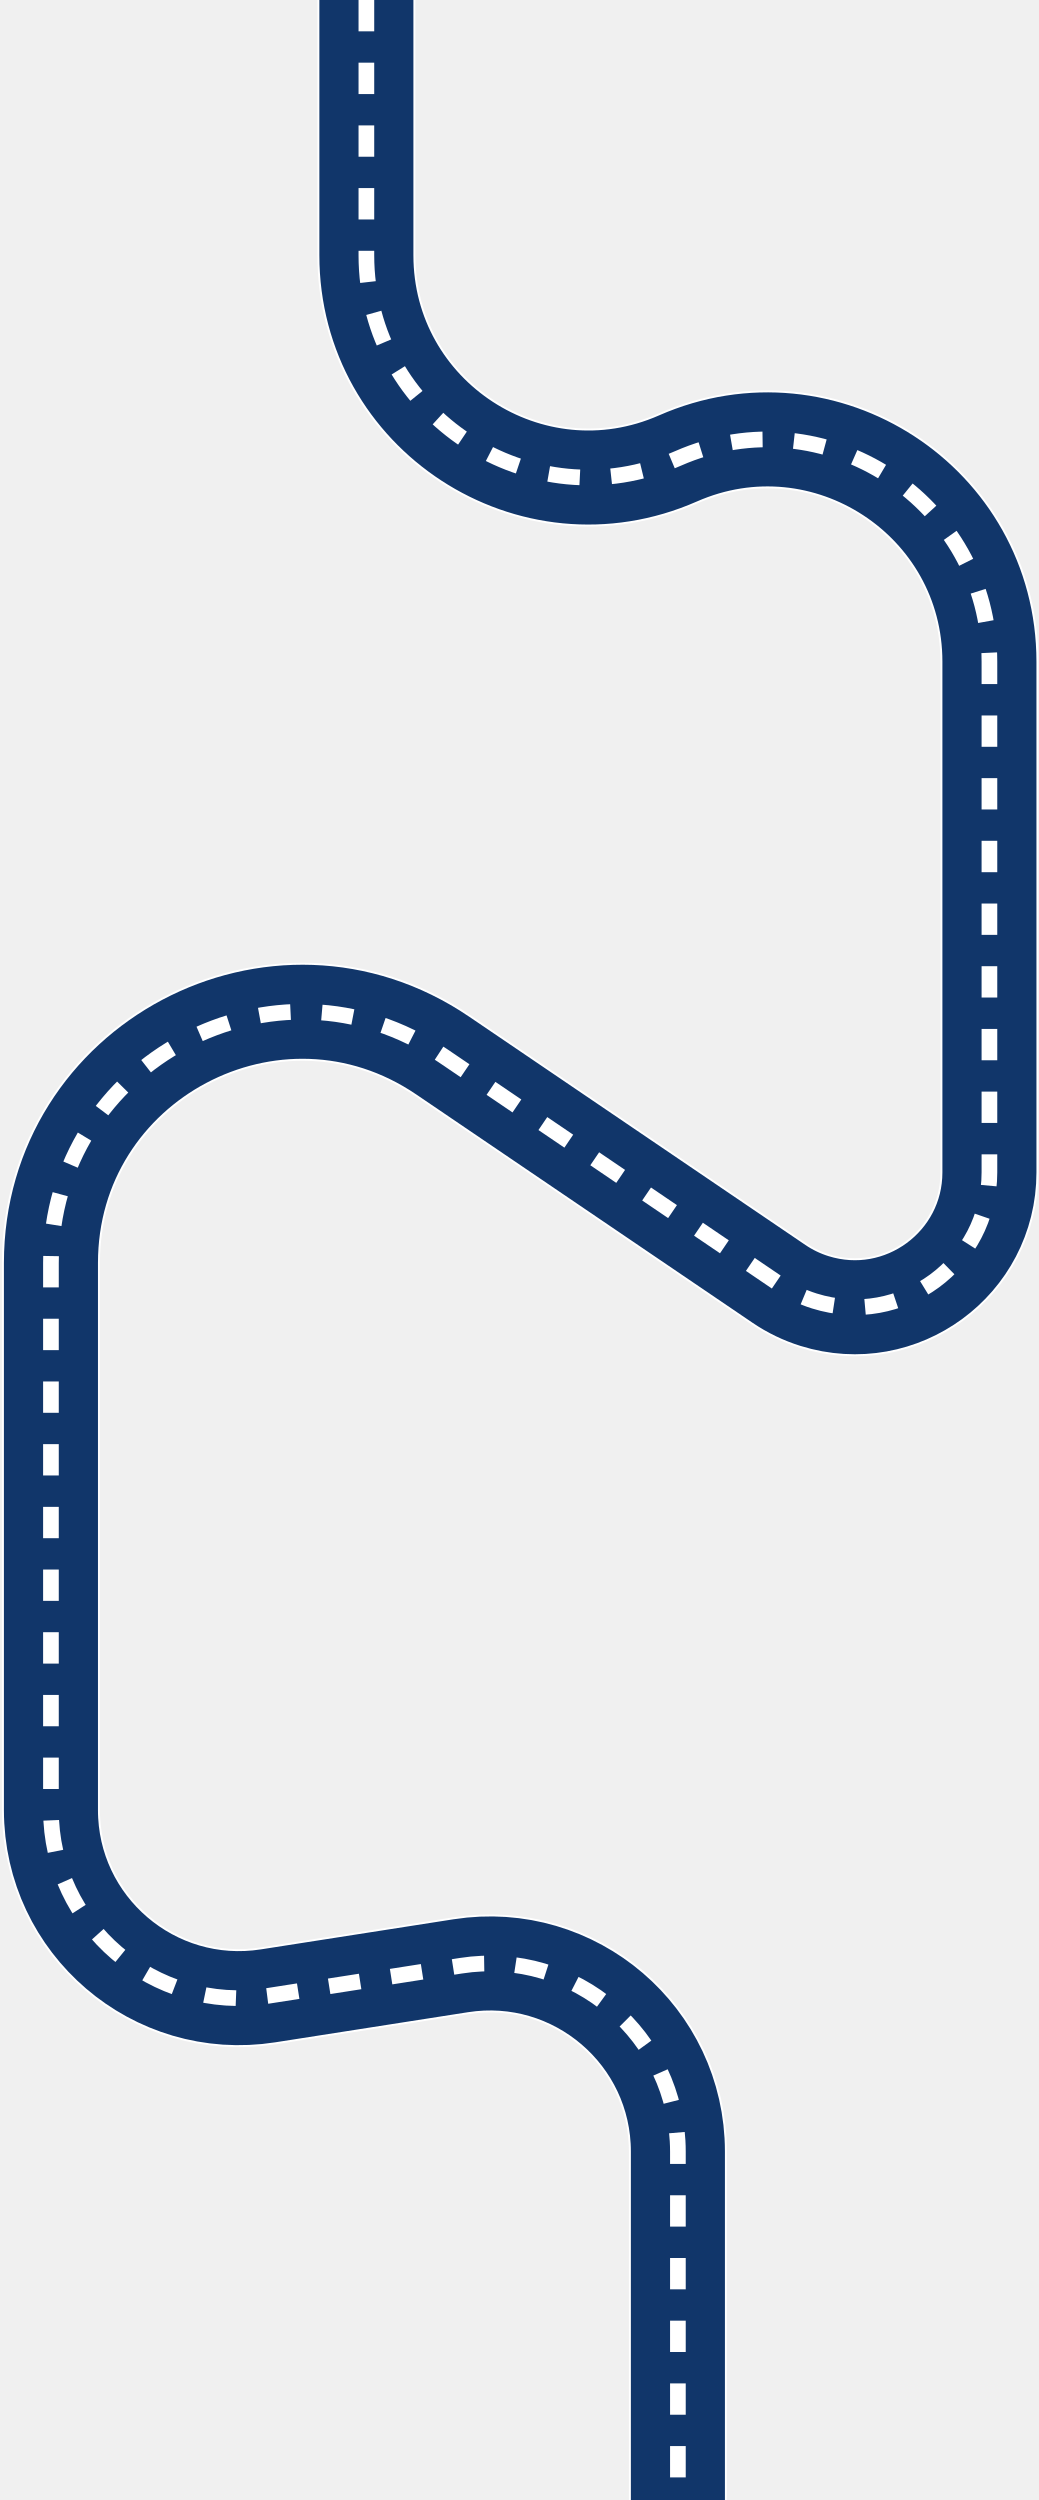
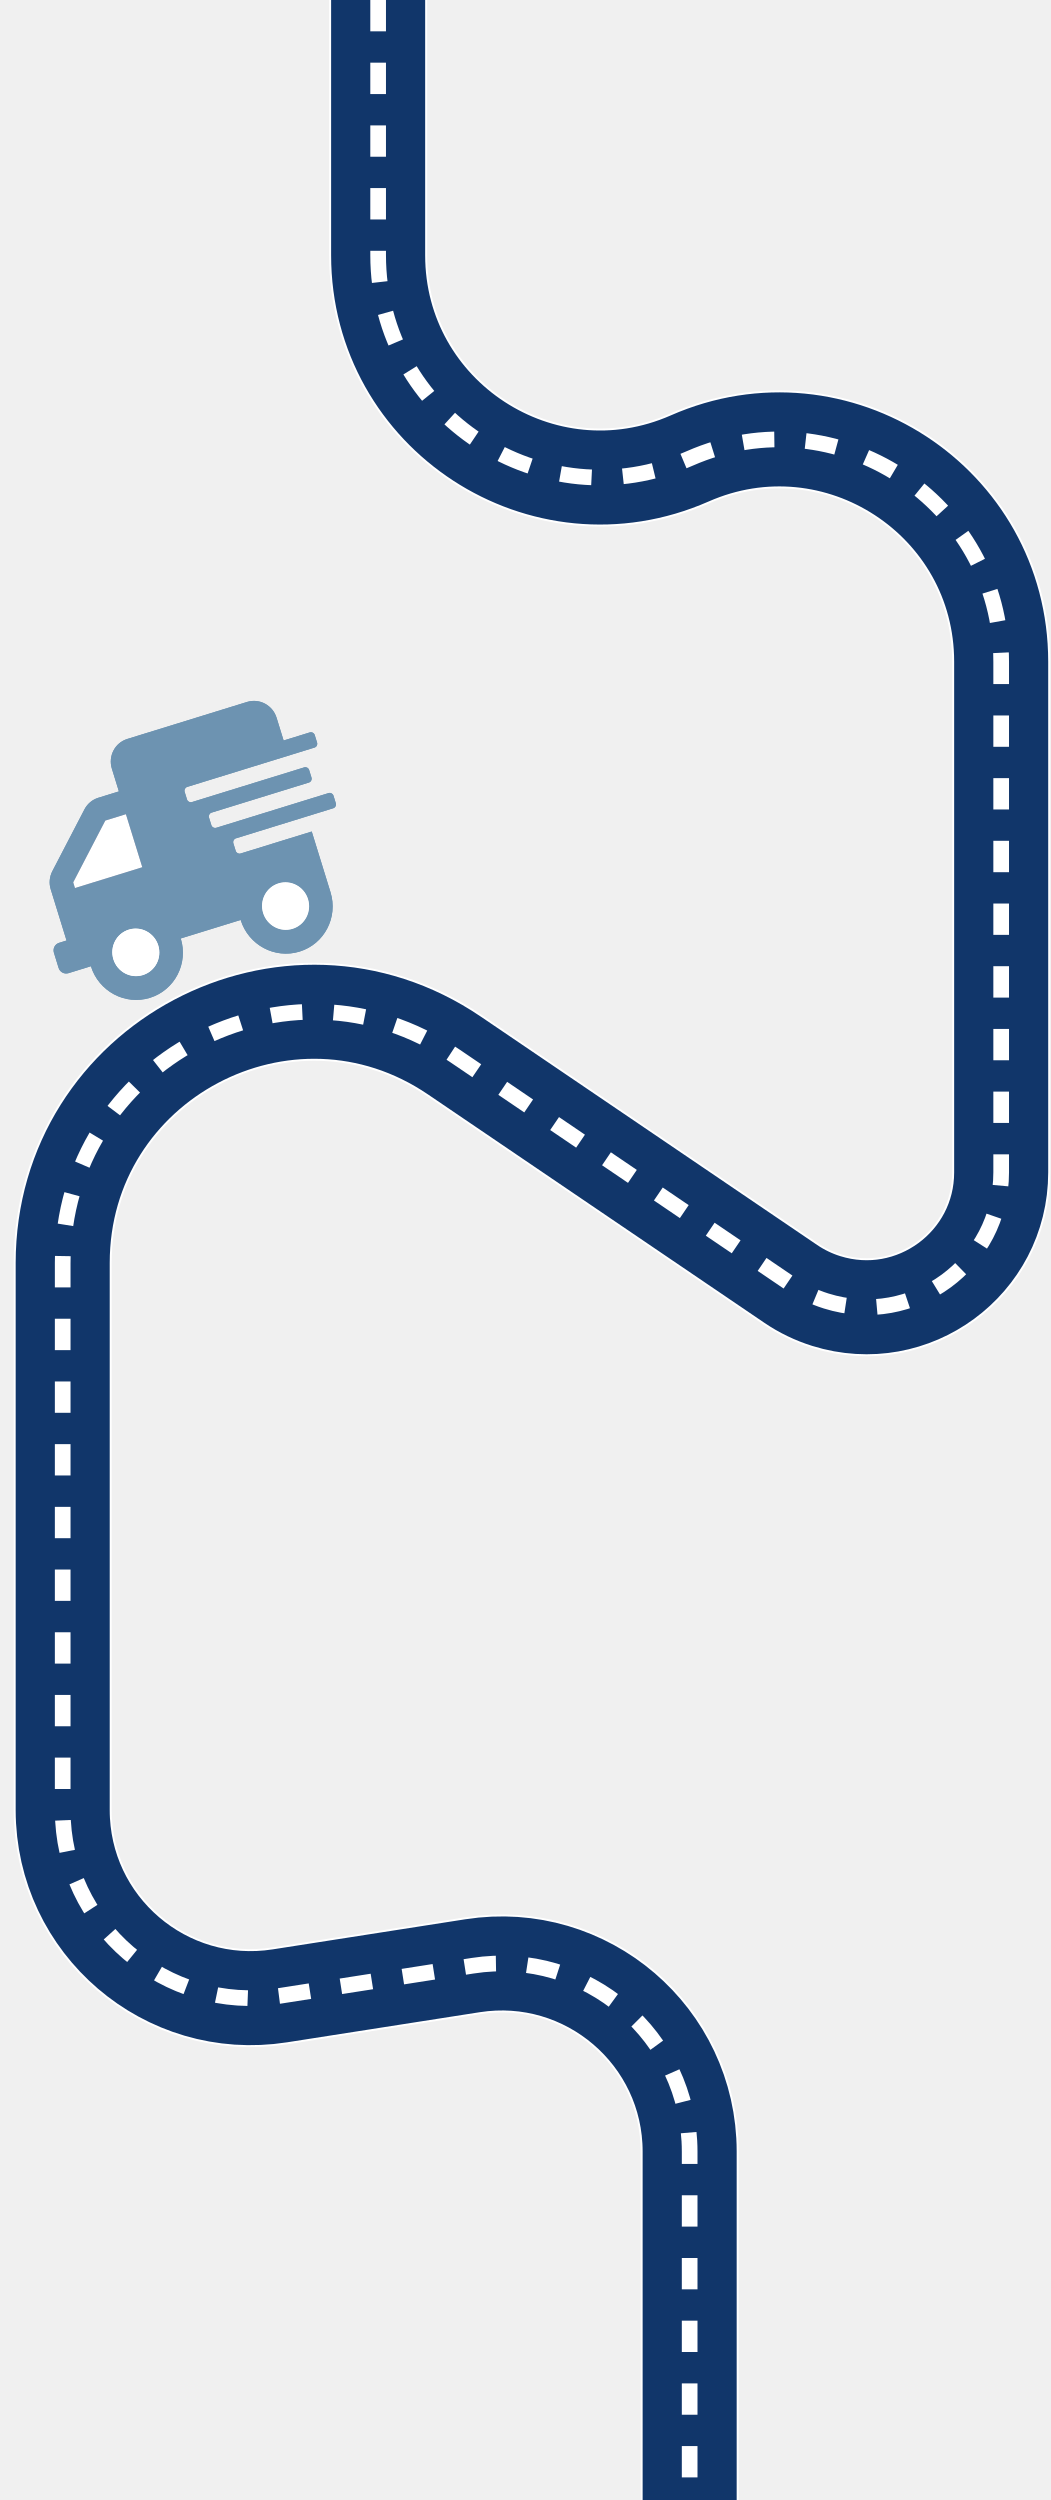
- <svg xmlns="http://www.w3.org/2000/svg" width="265" height="638" viewBox="0 0 265 638" fill="none">
-   <path class="path" d="M93.5 0V65.137C93.5 106.059 135.547 133.489 173 117V117C210.453 100.511 252.5 127.942 252.5 168.863V299.203C252.5 322.408 229.986 338.95 207.842 332.016V332.016C204.631 331.011 201.586 329.54 198.803 327.65L112.95 269.361C70.456 240.51 13 270.948 13 322.31V361V461.918C13 491.382 39.299 513.891 68.41 509.342L117.59 501.658C146.701 497.109 173 519.618 173 549.082V638" stroke="white" stroke-width="25" pathLength="1" />
-   <path d="M93.5 0V65.137C93.5 106.059 135.547 133.489 173 117V117C210.453 100.511 252.5 127.942 252.5 168.863V299.203C252.5 322.408 229.986 338.95 207.842 332.016V332.016C204.631 331.011 201.586 329.54 198.803 327.65L112.95 269.361C70.456 240.51 13 270.948 13 322.31V361V461.918C13 491.382 39.299 513.891 68.41 509.342L117.59 501.658C146.701 497.109 173 519.618 173 549.082V638" stroke="#11366A" stroke-width="24" />
-   <path d="M93.5 0V65.137C93.5 106.059 135.547 133.489 173 117V117C210.453 100.511 252.5 127.942 252.5 168.863V299.203C252.5 322.408 229.986 338.95 207.842 332.016V332.016C204.631 331.011 201.586 329.54 198.803 327.65L112.95 269.361C70.456 240.51 13 270.948 13 322.31V361V461.918C13 491.382 39.299 513.891 68.41 509.342L117.59 501.658C146.701 497.109 173 519.618 173 549.082V638" stroke="white" stroke-width="4" stroke-dasharray="8 8" />
+ <svg xmlns="http://www.w3.org/2000/svg" width="268" height="638" viewBox="0 0 268 638" fill="none">
+   <path d="M96.5 0V65.137C96.5 106.059 138.547 133.489 176 117V117C213.453 100.511 255.5 127.942 255.5 168.863V299.203C255.5 322.408 232.986 338.95 210.842 332.016V332.016C207.631 331.011 204.586 329.54 201.803 327.65L115.95 269.361C73.456 240.51 16 270.948 16 322.31V361V461.918C16 491.382 42.299 513.891 71.41 509.342L120.59 501.658C149.701 497.109 176 519.618 176 549.082V638" stroke="white" stroke-width="25" />
+   <path d="M96.5 0V65.137C96.5 106.059 138.547 133.489 176 117V117C213.453 100.511 255.5 127.942 255.5 168.863V299.203C255.5 322.408 232.986 338.95 210.842 332.016V332.016C207.631 331.011 204.586 329.54 201.803 327.65L115.95 269.361C73.456 240.51 16 270.948 16 322.31V361V461.918C16 491.382 42.299 513.891 71.41 509.342L120.59 501.658C149.701 497.109 176 519.618 176 549.082V638" stroke="#11366A" stroke-width="24" />
+   <path d="M96.5 0V65.137C96.5 106.059 138.547 133.489 176 117V117C213.453 100.511 255.5 127.942 255.5 168.863V299.203C255.5 322.408 232.986 338.95 210.842 332.016V332.016C207.631 331.011 204.586 329.54 201.803 327.65L115.95 269.361C73.456 240.51 16 270.948 16 322.31V361V461.918C16 491.382 42.299 513.891 71.41 509.342L120.59 501.658C149.701 497.109 176 519.618 176 549.082V638" stroke="white" stroke-width="4" stroke-dasharray="8 8" />
+   <path d="M15.071 240.614L16.982 240.023L12.941 226.946C12.466 225.41 12.619 223.746 13.357 222.325L21.553 206.553C22.291 205.132 23.557 204.064 25.074 203.596L30.341 201.968L28.546 196.161C27.555 192.956 29.319 189.561 32.484 188.583L63.057 179.134C66.222 178.156 69.593 179.963 70.584 183.169L72.379 188.975L79.067 186.908C79.592 186.746 80.157 187.049 80.321 187.581L80.919 189.516C81.084 190.049 80.789 190.617 80.263 190.78L47.779 200.819C47.254 200.982 46.958 201.55 47.123 202.082L47.721 204.018C47.886 204.55 48.45 204.853 48.976 204.69L77.638 195.832C78.163 195.669 78.728 195.972 78.892 196.504L79.491 198.44C79.655 198.972 79.36 199.54 78.834 199.703L53.994 207.38C53.468 207.543 53.173 208.111 53.337 208.643L53.935 210.579C54.1 211.111 54.664 211.414 55.19 211.251L83.852 202.393C84.378 202.23 84.942 202.533 85.107 203.065L85.705 205.001C85.87 205.533 85.574 206.101 85.049 206.264L60.208 213.941C59.683 214.104 59.387 214.672 59.552 215.204L60.15 217.14C60.314 217.672 60.879 217.975 61.404 217.812L79.557 212.202L84.343 227.686C86.324 234.097 82.797 240.886 76.467 242.843C70.138 244.799 63.395 241.184 61.413 234.773L46.127 239.497C48.108 245.909 44.58 252.698 38.251 254.654C31.921 256.61 25.178 252.996 23.197 246.584L17.464 248.356C16.413 248.681 15.284 248.075 14.955 247.011L13.759 243.14C13.43 242.075 14.02 240.939 15.071 240.614ZM74.673 237.036C77.837 236.058 79.601 232.663 78.61 229.458C77.62 226.252 74.248 224.445 71.083 225.423C67.918 226.401 66.155 229.795 67.145 233.001C68.136 236.207 71.508 238.014 74.673 237.036ZM36.456 248.847C39.621 247.869 41.385 244.475 40.394 241.269C39.403 238.063 36.032 236.256 32.867 237.234C29.702 238.212 27.938 241.607 28.929 244.812C29.92 248.018 33.291 249.825 36.456 248.847ZM19.125 226.638L36.323 221.323L32.135 207.774L26.869 209.402L18.673 225.175L19.125 226.638Z" fill="#6D93B1" />
+   <path d="M36.323 221.323L19.125 226.638L18.673 225.175L26.869 209.402L32.135 207.774L36.323 221.323Z" fill="#11366A" />
+   <path d="M36.323 221.323L19.125 226.638L18.673 225.175L26.869 209.402L32.135 207.774L36.323 221.323Z" fill="white" />
+   <path d="M40.394 241.269C41.385 244.475 39.621 247.869 36.456 248.847C33.291 249.825 29.92 248.018 28.929 244.812C27.938 241.607 29.702 238.212 32.867 237.234C36.032 236.256 39.403 238.063 40.394 241.269Z" fill="white" />
+   <path d="M15.071 240.614L16.982 240.023L12.941 226.946C12.466 225.41 12.619 223.746 13.357 222.325L21.553 206.553C22.291 205.132 23.557 204.064 25.074 203.596L30.341 201.968L28.546 196.161C27.555 192.956 29.319 189.561 32.484 188.583L63.057 179.134C66.222 178.156 69.593 179.963 70.584 183.169L72.379 188.975L79.067 186.908C79.592 186.746 80.157 187.049 80.321 187.581L80.919 189.516C81.084 190.049 80.789 190.617 80.263 190.78L47.779 200.819C47.254 200.982 46.958 201.55 47.123 202.082L47.721 204.018C47.886 204.55 48.45 204.853 48.976 204.69L77.638 195.832C78.163 195.669 78.728 195.972 78.892 196.504L79.491 198.44C79.655 198.972 79.36 199.54 78.834 199.703L53.994 207.38C53.468 207.543 53.173 208.111 53.337 208.643L53.935 210.579C54.1 211.111 54.664 211.414 55.19 211.251L83.852 202.393C84.378 202.23 84.942 202.533 85.107 203.065L85.705 205.001C85.87 205.533 85.574 206.101 85.049 206.264L60.208 213.941C59.683 214.104 59.387 214.672 59.552 215.204L60.15 217.14C60.314 217.672 60.879 217.975 61.404 217.812L79.557 212.202L84.343 227.686C86.324 234.097 82.797 240.886 76.467 242.843C70.138 244.799 63.395 241.184 61.413 234.773L46.127 239.497C48.108 245.909 44.58 252.698 38.251 254.654C31.921 256.61 25.178 252.996 23.197 246.584L17.464 248.356C16.413 248.681 15.284 248.075 14.955 247.011L13.759 243.14C13.43 242.075 14.02 240.939 15.071 240.614ZM74.673 237.036C77.837 236.058 79.601 232.663 78.61 229.458C77.62 226.252 74.248 224.445 71.083 225.423C67.918 226.401 66.155 229.795 67.145 233.001C68.136 236.207 71.508 238.014 74.673 237.036ZM36.456 248.847C39.621 247.869 41.385 244.475 40.394 241.269C39.403 238.063 36.032 236.256 32.867 237.234C29.702 238.212 27.938 241.607 28.929 244.812C29.92 248.018 33.291 249.825 36.456 248.847ZM19.125 226.638L36.323 221.323L32.135 207.774L26.869 209.402L18.673 225.175L19.125 226.638Z" fill="#6D93B1" />
+   <path d="M36.323 221.323L19.125 226.638L18.673 225.175L26.869 209.402L32.135 207.774L36.323 221.323Z" fill="#11366A" />
+   <path d="M36.323 221.323L19.125 226.638L18.673 225.175L26.869 209.402L32.135 207.774L36.323 221.323Z" fill="white" />
+   <path d="M40.394 241.269C41.385 244.475 39.621 247.869 36.456 248.847C33.291 249.825 29.92 248.018 28.929 244.812C27.938 241.607 29.702 238.212 32.867 237.234C36.032 236.256 39.403 238.063 40.394 241.269Z" fill="white" />
+   <path d="M78.61 229.458C79.601 232.663 77.837 236.058 74.673 237.036C71.508 238.014 68.136 236.207 67.145 233.001C66.155 229.795 67.918 226.401 71.083 225.423C74.248 224.445 77.62 226.252 78.61 229.458Z" fill="white" />
</svg>
